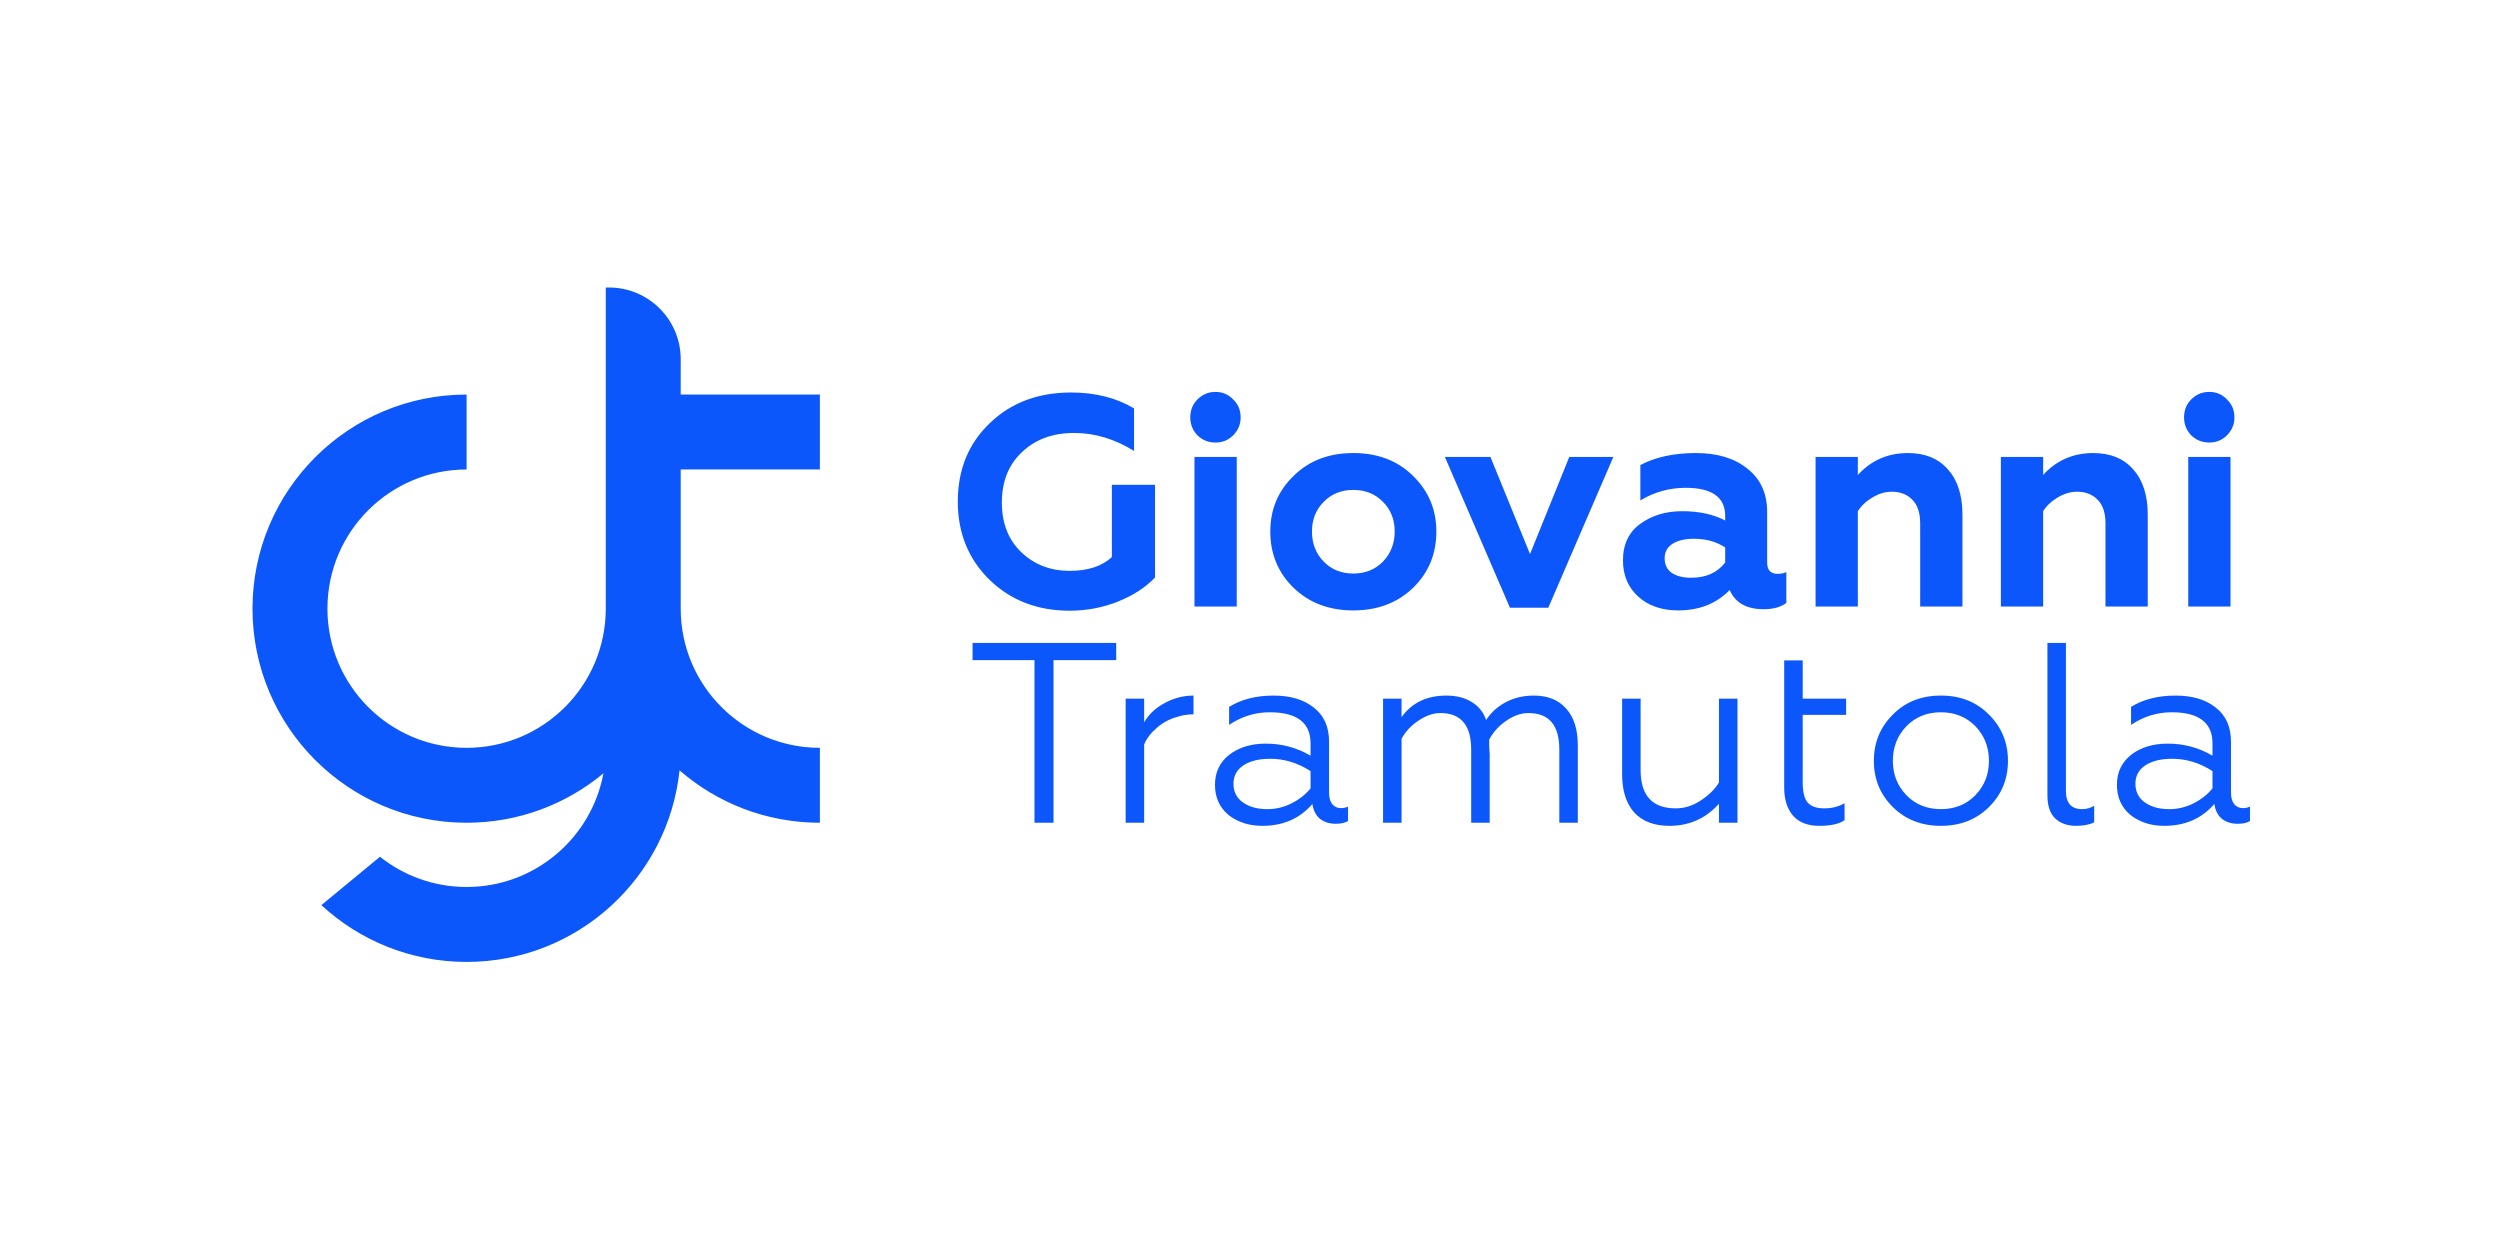
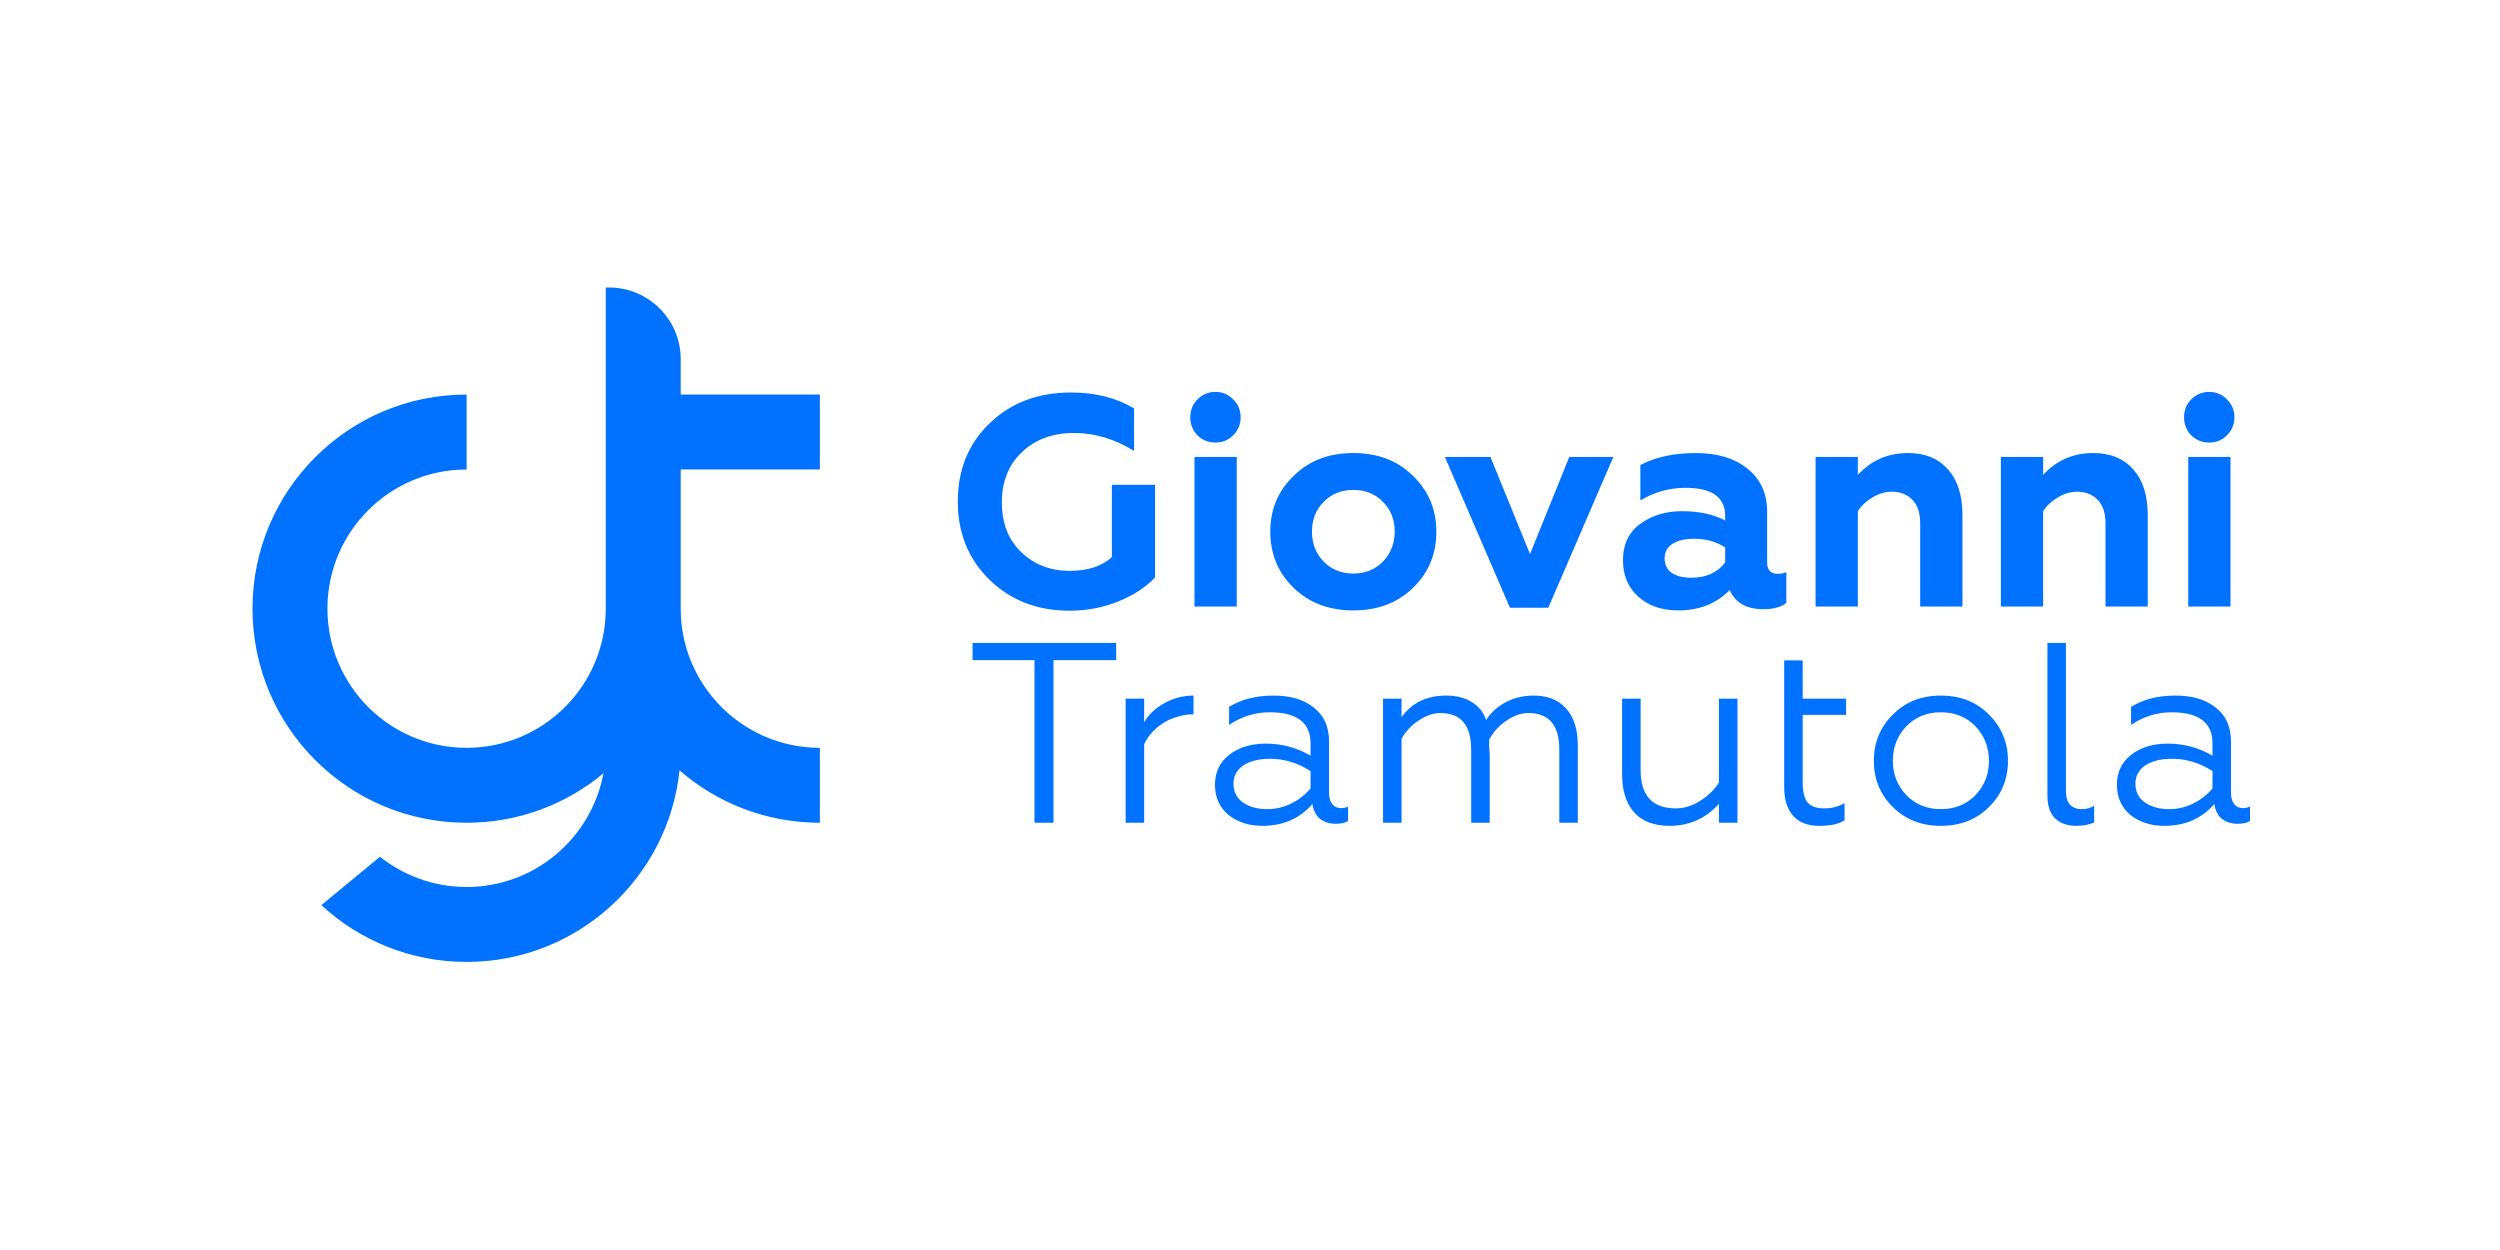
<svg xmlns="http://www.w3.org/2000/svg" fill="none" viewBox="0 0 1000 500">
-   <path fill="#0C57FB" d="M421.4 329.102h-7.605V264.05h-24.767v-6.886h57.448v6.886H421.4v65.052zM457.661 329.102h-7.399v-49.637h7.399v9.455c1.85-3.22 4.591-5.79 8.222-7.708 3.631-1.987 7.468-2.98 11.51-2.98v7.502c-2.261 0-4.316.308-6.166.925-3.152.822-5.926 2.261-8.324 4.316-2.398 1.987-4.145 4.248-5.242 6.783v31.344zM506.954 323.656c3.425 0 6.68-.788 9.763-2.364 3.083-1.576 5.584-3.563 7.502-5.961v-6.885c-5.07-3.289-10.448-4.933-16.135-4.933-4.522 0-8.119.891-10.791 2.672-2.603 1.781-3.905 4.213-3.905 7.297 0 3.22 1.268 5.72 3.803 7.502 2.535 1.781 5.789 2.672 9.763 2.672zm-2.056 6.68c-5.275 0-9.763-1.439-13.462-4.317-3.632-3.014-5.447-7.056-5.447-12.126 0-5.002 1.918-9.01 5.755-12.024 3.837-2.946 8.701-4.419 14.593-4.419 6.44 0 12.401 1.61 17.882 4.83v-4.933c0-8.29-5.447-12.435-16.34-12.435-5.824 0-11.236 1.678-16.238 5.035v-7.193c4.865-3.015 10.791-4.522 17.779-4.522 6.783 0 12.161 1.61 16.135 4.83 4.042 3.151 6.063 7.673 6.063 13.565v20.451c0 1.919.411 3.426 1.234 4.522.89 1.097 2.055 1.645 3.494 1.645 1.096 0 2.055-.206 2.877-.617v5.755c-1.096.754-2.74 1.131-4.933 1.131-2.466 0-4.556-.651-6.269-1.953-1.644-1.37-2.672-3.357-3.083-5.961-5.001 5.824-11.681 8.736-20.04 8.736zM560.625 329.102h-7.399v-49.637h7.399v7.399c4.111-5.755 10.071-8.632 17.882-8.632 4.042 0 7.433.856 10.174 2.569 2.809 1.713 4.727 4.111 5.755 7.194 1.918-2.946 4.522-5.31 7.81-7.091 3.358-1.782 7.126-2.672 11.305-2.672 5.55 0 9.866 1.747 12.949 5.241 3.083 3.426 4.625 8.324 4.625 14.696v30.933h-7.4v-29.289c0-9.729-4.111-14.593-12.332-14.593-3.015 0-6.029 1.062-9.044 3.186-2.946 2.055-5.172 4.556-6.68 7.502v2.364c.069.89.103 1.575.103 2.055.069.48.103.856.103 1.131v27.644h-7.4v-29.289c0-9.729-4.11-14.593-12.332-14.593-2.877 0-5.823 1.028-8.838 3.083-2.878 1.918-5.104 4.316-6.68 7.194v33.605zM687.591 312.968v-33.503h7.399v49.637h-7.399v-7.604c-5.276 5.892-11.887 8.838-19.835 8.838-6.097 0-10.791-1.782-14.079-5.344-3.22-3.632-4.83-8.736-4.83-15.313v-30.214h7.399v28.57c0 10.208 4.693 15.312 14.079 15.312 3.426 0 6.715-1.027 9.866-3.083 3.357-2.192 5.824-4.624 7.4-7.296zM727.653 330.336c-4.59 0-8.085-1.371-10.483-4.111-2.329-2.741-3.494-6.475-3.494-11.202v-50.871h7.4v15.313h17.368v6.474h-17.368v26.823c0 3.974.651 6.714 1.952 8.222 1.371 1.575 3.597 2.363 6.68 2.363 3.015 0 5.721-.685 8.119-2.055v6.783c-2.124 1.507-5.515 2.261-10.174 2.261zM757.039 285.939c5.002-5.138 11.442-7.707 19.321-7.707 7.879 0 14.319 2.569 19.32 7.707 5.002 5.002 7.503 11.134 7.503 18.396 0 7.262-2.501 13.394-7.503 18.396-5.069 5.07-11.51 7.605-19.32 7.605-7.811 0-14.251-2.535-19.321-7.605-5.001-5.002-7.502-11.134-7.502-18.396 0-7.262 2.501-13.394 7.502-18.396zm38.539 18.396c0-5.481-1.816-10.106-5.447-13.874-3.631-3.699-8.222-5.549-13.771-5.549-5.55 0-10.14 1.85-13.771 5.549-3.631 3.768-5.447 8.393-5.447 13.874 0 5.413 1.816 10.003 5.447 13.771 3.631 3.7 8.221 5.55 13.771 5.55 5.549 0 10.14-1.85 13.771-5.55 3.631-3.768 5.447-8.358 5.447-13.771zM830.375 330.336c-3.426 0-6.201-.994-8.325-2.981-2.055-1.986-3.083-5.07-3.083-9.249v-60.942h7.4v59.195c0 4.864 2.158 7.297 6.474 7.297 1.713 0 3.323-.446 4.83-1.336v6.577c-1.781.959-4.213 1.439-7.296 1.439zM867.73 323.656c3.426 0 6.68-.788 9.764-2.364 3.083-1.576 5.583-3.563 7.502-5.961v-6.885c-5.07-3.289-10.448-4.933-16.135-4.933-4.522 0-8.119.891-10.791 2.672-2.603 1.781-3.905 4.213-3.905 7.297 0 3.22 1.267 5.72 3.802 7.502 2.535 1.781 5.79 2.672 9.763 2.672zm-2.055 6.68c-5.275 0-9.763-1.439-13.463-4.317-3.631-3.014-5.446-7.056-5.446-12.126 0-5.002 1.918-9.01 5.755-12.024 3.836-2.946 8.701-4.419 14.593-4.419 6.44 0 12.401 1.61 17.882 4.83v-4.933c0-8.29-5.447-12.435-16.341-12.435-5.823 0-11.236 1.678-16.237 5.035v-7.193c4.864-3.015 10.791-4.522 17.779-4.522 6.783 0 12.161 1.61 16.135 4.83 4.042 3.151 6.063 7.673 6.063 13.565v20.451c0 1.919.411 3.426 1.233 4.522.891 1.097 2.056 1.645 3.494 1.645 1.097 0 2.056-.206 2.878-.617v5.755c-1.096.754-2.741 1.131-4.933 1.131-2.466 0-4.556-.651-6.269-1.953-1.644-1.37-2.672-3.357-3.083-5.961-5.001 5.824-11.681 8.736-20.04 8.736zM427.84 244.284c-12.789 0-23.42-4.077-31.892-12.23-8.553-8.313-12.829-18.784-12.829-31.413 0-12.789 4.276-23.26 12.829-31.413 8.472-8.153 19.303-12.23 32.492-12.23 9.671 0 18.064 2.119 25.178 6.355v17.025c-7.753-4.796-15.746-7.194-23.979-7.194-8.553 0-15.507 2.558-20.862 7.674-5.356 5.036-8.034 11.75-8.034 20.143 0 8.313 2.598 14.947 7.794 19.903 5.195 4.955 11.63 7.433 19.303 7.433 7.354 0 12.989-1.838 16.906-5.515v-28.895h17.265v37.048c-3.597 3.837-8.393 6.994-14.388 9.472-6.234 2.558-12.829 3.837-19.783 3.837zM494.695 242.605H477.79v-59.829h16.905v59.829zm-18.584-75.655c0-2.878.959-5.276 2.878-7.194 1.998-1.998 4.396-2.997 7.193-2.997 2.798 0 5.156.999 7.074 2.997 1.999 1.918 2.998 4.316 2.998 7.194 0 2.797-.999 5.195-2.998 7.194-1.918 1.918-4.276 2.877-7.074 2.877-2.797 0-5.195-.959-7.193-2.877-1.919-1.999-2.878-4.397-2.878-7.194zM524.786 212.631c0 4.796 1.558 8.792 4.676 11.989 3.117 3.198 7.074 4.796 11.87 4.796 4.795 0 8.752-1.598 11.869-4.796 3.118-3.277 4.676-7.273 4.676-11.989 0-4.796-1.558-8.753-4.676-11.87-3.117-3.197-7.074-4.796-11.869-4.796-4.796 0-8.753 1.599-11.87 4.796-3.118 3.117-4.676 7.074-4.676 11.87zm-16.666 0c0-8.873 3.117-16.306 9.352-22.301 6.155-6.075 14.108-9.112 23.86-9.112 9.751 0 17.704 3.037 23.859 9.112 6.235 6.075 9.352 13.508 9.352 22.301 0 8.952-3.117 16.466-9.352 22.54-6.235 5.995-14.188 8.993-23.859 8.993-9.672 0-17.625-2.998-23.86-8.993-6.235-6.074-9.352-13.588-9.352-22.54zM619.321 243.085h-15.347l-26.018-60.309h18.225l15.826 38.847 15.707-38.847h17.625l-26.018 60.309zM711.055 229.536c1.438 0 2.597-.24 3.477-.719v12.349c-2.159 1.679-5.196 2.518-9.113 2.518-6.794 0-11.31-2.558-13.548-7.673-5.275 5.435-12.15 8.153-20.622 8.153-6.555 0-11.87-1.839-15.947-5.516-4.076-3.676-6.114-8.512-6.114-14.507 0-6.395 2.318-11.27 6.954-14.628 4.636-3.357 10.191-5.035 16.665-5.035 6.795 0 12.55 1.239 17.266 3.717v-1.799c0-7.514-5.276-11.27-15.827-11.27-6.474 0-12.509 1.678-18.104 5.035v-14.147c6.074-3.198 13.468-4.796 22.181-4.796 8.632 0 15.506 2.078 20.622 6.234 5.275 4.157 7.913 9.912 7.913 17.265v20.263c0 3.038 1.399 4.556 4.197 4.556zm-20.982-4.556v-5.995c-3.517-2.318-7.674-3.477-12.47-3.477-3.597 0-6.474.68-8.632 2.039-2.079 1.358-3.118 3.277-3.118 5.755 0 2.557.96 4.516 2.878 5.875 1.918 1.278 4.516 1.918 7.793 1.918 5.915 0 10.431-2.038 13.549-6.115zM743.135 204.478v38.127h-16.906v-59.829h16.906v7.194c5.355-5.835 12.029-8.752 20.023-8.752 6.874 0 12.229 2.198 16.066 6.594 3.836 4.316 5.755 10.351 5.755 18.104v36.689h-16.906v-33.212c0-4.316-1.079-7.513-3.237-9.591-2.078-2.079-4.796-3.118-8.153-3.118-2.558 0-5.116.76-7.673 2.278-2.478 1.439-4.437 3.278-5.875 5.516zM817.251 204.478v38.127h-16.906v-59.829h16.906v7.194c5.355-5.835 12.03-8.752 20.023-8.752 6.874 0 12.229 2.198 16.066 6.594 3.837 4.316 5.755 10.351 5.755 18.104v36.689H842.19v-33.212c0-4.316-1.08-7.513-3.238-9.591-2.078-2.079-4.796-3.118-8.153-3.118-2.558 0-5.115.76-7.673 2.278-2.478 1.439-4.436 3.278-5.875 5.516zM892.206 242.605h-16.905v-59.829h16.905v59.829zm-18.584-75.655c0-2.878.959-5.276 2.878-7.194 1.998-1.998 4.396-2.997 7.194-2.997 2.797 0 5.155.999 7.074 2.997 1.998 1.918 2.997 4.316 2.997 7.194 0 2.797-.999 5.195-2.997 7.194-1.919 1.918-4.277 2.877-7.074 2.877-2.798 0-5.196-.959-7.194-2.877-1.919-1.999-2.878-4.397-2.878-7.194zM242.308 243.461c0 30.744-24.923 55.667-55.667 55.667-30.744 0-55.667-24.923-55.667-55.667 0-30.743 24.923-55.666 55.667-55.666V157.82c-47.298 0-85.641 38.343-85.641 85.641 0 47.299 38.343 85.641 85.641 85.641 20.813 0 39.892-7.424 54.733-19.769-4.793 25.87-27.475 45.462-54.733 45.462-13.098 0-25.14-4.524-34.648-12.095l-23.452 19.348c15.267 14.103 35.677 22.721 58.1 22.721 44.254 0 80.669-33.566 85.172-76.628 15.032 13.057 34.661 20.961 56.136 20.961v-29.974c-30.744 0-55.667-24.923-55.667-55.667v-55.666h55.667V157.82h-55.667v-14.13c0-15.845-12.845-28.69-28.69-28.69-.43 0-.859.009-1.284.028v128.433z" />
+   <path fill="#0072ff" d="M421.4 329.102h-7.605V264.05h-24.767v-6.886h57.448v6.886H421.4v65.052zM457.661 329.102h-7.399v-49.637h7.399v9.455c1.85-3.22 4.591-5.79 8.222-7.708 3.631-1.987 7.468-2.98 11.51-2.98v7.502c-2.261 0-4.316.308-6.166.925-3.152.822-5.926 2.261-8.324 4.316-2.398 1.987-4.145 4.248-5.242 6.783v31.344zM506.954 323.656c3.425 0 6.68-.788 9.763-2.364 3.083-1.576 5.584-3.563 7.502-5.961v-6.885c-5.07-3.289-10.448-4.933-16.135-4.933-4.522 0-8.119.891-10.791 2.672-2.603 1.781-3.905 4.213-3.905 7.297 0 3.22 1.268 5.72 3.803 7.502 2.535 1.781 5.789 2.672 9.763 2.672zm-2.056 6.68c-5.275 0-9.763-1.439-13.462-4.317-3.632-3.014-5.447-7.056-5.447-12.126 0-5.002 1.918-9.01 5.755-12.024 3.837-2.946 8.701-4.419 14.593-4.419 6.44 0 12.401 1.61 17.882 4.83v-4.933c0-8.29-5.447-12.435-16.34-12.435-5.824 0-11.236 1.678-16.238 5.035v-7.193c4.865-3.015 10.791-4.522 17.779-4.522 6.783 0 12.161 1.61 16.135 4.83 4.042 3.151 6.063 7.673 6.063 13.565v20.451c0 1.919.411 3.426 1.234 4.522.89 1.097 2.055 1.645 3.494 1.645 1.096 0 2.055-.206 2.877-.617v5.755c-1.096.754-2.74 1.131-4.933 1.131-2.466 0-4.556-.651-6.269-1.953-1.644-1.37-2.672-3.357-3.083-5.961-5.001 5.824-11.681 8.736-20.04 8.736zM560.625 329.102h-7.399v-49.637h7.399v7.399c4.111-5.755 10.071-8.632 17.882-8.632 4.042 0 7.433.856 10.174 2.569 2.809 1.713 4.727 4.111 5.755 7.194 1.918-2.946 4.522-5.31 7.81-7.091 3.358-1.782 7.126-2.672 11.305-2.672 5.55 0 9.866 1.747 12.949 5.241 3.083 3.426 4.625 8.324 4.625 14.696v30.933h-7.4v-29.289c0-9.729-4.111-14.593-12.332-14.593-3.015 0-6.029 1.062-9.044 3.186-2.946 2.055-5.172 4.556-6.68 7.502v2.364c.069.89.103 1.575.103 2.055.069.48.103.856.103 1.131v27.644h-7.4v-29.289c0-9.729-4.11-14.593-12.332-14.593-2.877 0-5.823 1.028-8.838 3.083-2.878 1.918-5.104 4.316-6.68 7.194v33.605zM687.591 312.968v-33.503h7.399v49.637h-7.399v-7.604c-5.276 5.892-11.887 8.838-19.835 8.838-6.097 0-10.791-1.782-14.079-5.344-3.22-3.632-4.83-8.736-4.83-15.313v-30.214h7.399v28.57c0 10.208 4.693 15.312 14.079 15.312 3.426 0 6.715-1.027 9.866-3.083 3.357-2.192 5.824-4.624 7.4-7.296zM727.653 330.336c-4.59 0-8.085-1.371-10.483-4.111-2.329-2.741-3.494-6.475-3.494-11.202v-50.871h7.4v15.313h17.368v6.474h-17.368v26.823c0 3.974.651 6.714 1.952 8.222 1.371 1.575 3.597 2.363 6.68 2.363 3.015 0 5.721-.685 8.119-2.055v6.783c-2.124 1.507-5.515 2.261-10.174 2.261zM757.039 285.939c5.002-5.138 11.442-7.707 19.321-7.707 7.879 0 14.319 2.569 19.32 7.707 5.002 5.002 7.503 11.134 7.503 18.396 0 7.262-2.501 13.394-7.503 18.396-5.069 5.07-11.51 7.605-19.32 7.605-7.811 0-14.251-2.535-19.321-7.605-5.001-5.002-7.502-11.134-7.502-18.396 0-7.262 2.501-13.394 7.502-18.396zm38.539 18.396c0-5.481-1.816-10.106-5.447-13.874-3.631-3.699-8.222-5.549-13.771-5.549-5.55 0-10.14 1.85-13.771 5.549-3.631 3.768-5.447 8.393-5.447 13.874 0 5.413 1.816 10.003 5.447 13.771 3.631 3.7 8.221 5.55 13.771 5.55 5.549 0 10.14-1.85 13.771-5.55 3.631-3.768 5.447-8.358 5.447-13.771zM830.375 330.336c-3.426 0-6.201-.994-8.325-2.981-2.055-1.986-3.083-5.07-3.083-9.249v-60.942h7.4v59.195c0 4.864 2.158 7.297 6.474 7.297 1.713 0 3.323-.446 4.83-1.336v6.577c-1.781.959-4.213 1.439-7.296 1.439zM867.73 323.656c3.426 0 6.68-.788 9.764-2.364 3.083-1.576 5.583-3.563 7.502-5.961v-6.885c-5.07-3.289-10.448-4.933-16.135-4.933-4.522 0-8.119.891-10.791 2.672-2.603 1.781-3.905 4.213-3.905 7.297 0 3.22 1.267 5.72 3.802 7.502 2.535 1.781 5.79 2.672 9.763 2.672zm-2.055 6.68c-5.275 0-9.763-1.439-13.463-4.317-3.631-3.014-5.446-7.056-5.446-12.126 0-5.002 1.918-9.01 5.755-12.024 3.836-2.946 8.701-4.419 14.593-4.419 6.44 0 12.401 1.61 17.882 4.83v-4.933c0-8.29-5.447-12.435-16.341-12.435-5.823 0-11.236 1.678-16.237 5.035v-7.193c4.864-3.015 10.791-4.522 17.779-4.522 6.783 0 12.161 1.61 16.135 4.83 4.042 3.151 6.063 7.673 6.063 13.565v20.451c0 1.919.411 3.426 1.233 4.522.891 1.097 2.056 1.645 3.494 1.645 1.097 0 2.056-.206 2.878-.617v5.755c-1.096.754-2.741 1.131-4.933 1.131-2.466 0-4.556-.651-6.269-1.953-1.644-1.37-2.672-3.357-3.083-5.961-5.001 5.824-11.681 8.736-20.04 8.736zM427.84 244.284c-12.789 0-23.42-4.077-31.892-12.23-8.553-8.313-12.829-18.784-12.829-31.413 0-12.789 4.276-23.26 12.829-31.413 8.472-8.153 19.303-12.23 32.492-12.23 9.671 0 18.064 2.119 25.178 6.355v17.025c-7.753-4.796-15.746-7.194-23.979-7.194-8.553 0-15.507 2.558-20.862 7.674-5.356 5.036-8.034 11.75-8.034 20.143 0 8.313 2.598 14.947 7.794 19.903 5.195 4.955 11.63 7.433 19.303 7.433 7.354 0 12.989-1.838 16.906-5.515v-28.895h17.265v37.048c-3.597 3.837-8.393 6.994-14.388 9.472-6.234 2.558-12.829 3.837-19.783 3.837zM494.695 242.605H477.79v-59.829h16.905v59.829zm-18.584-75.655c0-2.878.959-5.276 2.878-7.194 1.998-1.998 4.396-2.997 7.193-2.997 2.798 0 5.156.999 7.074 2.997 1.999 1.918 2.998 4.316 2.998 7.194 0 2.797-.999 5.195-2.998 7.194-1.918 1.918-4.276 2.877-7.074 2.877-2.797 0-5.195-.959-7.193-2.877-1.919-1.999-2.878-4.397-2.878-7.194zM524.786 212.631c0 4.796 1.558 8.792 4.676 11.989 3.117 3.198 7.074 4.796 11.87 4.796 4.795 0 8.752-1.598 11.869-4.796 3.118-3.277 4.676-7.273 4.676-11.989 0-4.796-1.558-8.753-4.676-11.87-3.117-3.197-7.074-4.796-11.869-4.796-4.796 0-8.753 1.599-11.87 4.796-3.118 3.117-4.676 7.074-4.676 11.87zm-16.666 0c0-8.873 3.117-16.306 9.352-22.301 6.155-6.075 14.108-9.112 23.86-9.112 9.751 0 17.704 3.037 23.859 9.112 6.235 6.075 9.352 13.508 9.352 22.301 0 8.952-3.117 16.466-9.352 22.54-6.235 5.995-14.188 8.993-23.859 8.993-9.672 0-17.625-2.998-23.86-8.993-6.235-6.074-9.352-13.588-9.352-22.54zM619.321 243.085h-15.347l-26.018-60.309h18.225l15.826 38.847 15.707-38.847h17.625l-26.018 60.309zM711.055 229.536c1.438 0 2.597-.24 3.477-.719v12.349c-2.159 1.679-5.196 2.518-9.113 2.518-6.794 0-11.31-2.558-13.548-7.673-5.275 5.435-12.15 8.153-20.622 8.153-6.555 0-11.87-1.839-15.947-5.516-4.076-3.676-6.114-8.512-6.114-14.507 0-6.395 2.318-11.27 6.954-14.628 4.636-3.357 10.191-5.035 16.665-5.035 6.795 0 12.55 1.239 17.266 3.717v-1.799c0-7.514-5.276-11.27-15.827-11.27-6.474 0-12.509 1.678-18.104 5.035v-14.147c6.074-3.198 13.468-4.796 22.181-4.796 8.632 0 15.506 2.078 20.622 6.234 5.275 4.157 7.913 9.912 7.913 17.265v20.263c0 3.038 1.399 4.556 4.197 4.556zm-20.982-4.556v-5.995c-3.517-2.318-7.674-3.477-12.47-3.477-3.597 0-6.474.68-8.632 2.039-2.079 1.358-3.118 3.277-3.118 5.755 0 2.557.96 4.516 2.878 5.875 1.918 1.278 4.516 1.918 7.793 1.918 5.915 0 10.431-2.038 13.549-6.115zM743.135 204.478v38.127h-16.906v-59.829h16.906v7.194c5.355-5.835 12.029-8.752 20.023-8.752 6.874 0 12.229 2.198 16.066 6.594 3.836 4.316 5.755 10.351 5.755 18.104v36.689h-16.906v-33.212c0-4.316-1.079-7.513-3.237-9.591-2.078-2.079-4.796-3.118-8.153-3.118-2.558 0-5.116.76-7.673 2.278-2.478 1.439-4.437 3.278-5.875 5.516zM817.251 204.478v38.127h-16.906v-59.829h16.906v7.194c5.355-5.835 12.03-8.752 20.023-8.752 6.874 0 12.229 2.198 16.066 6.594 3.837 4.316 5.755 10.351 5.755 18.104v36.689H842.19v-33.212c0-4.316-1.08-7.513-3.238-9.591-2.078-2.079-4.796-3.118-8.153-3.118-2.558 0-5.115.76-7.673 2.278-2.478 1.439-4.436 3.278-5.875 5.516zM892.206 242.605h-16.905v-59.829h16.905v59.829zm-18.584-75.655c0-2.878.959-5.276 2.878-7.194 1.998-1.998 4.396-2.997 7.194-2.997 2.797 0 5.155.999 7.074 2.997 1.998 1.918 2.997 4.316 2.997 7.194 0 2.797-.999 5.195-2.997 7.194-1.919 1.918-4.277 2.877-7.074 2.877-2.798 0-5.196-.959-7.194-2.877-1.919-1.999-2.878-4.397-2.878-7.194zM242.308 243.461c0 30.744-24.923 55.667-55.667 55.667-30.744 0-55.667-24.923-55.667-55.667 0-30.743 24.923-55.666 55.667-55.666V157.82c-47.298 0-85.641 38.343-85.641 85.641 0 47.299 38.343 85.641 85.641 85.641 20.813 0 39.892-7.424 54.733-19.769-4.793 25.87-27.475 45.462-54.733 45.462-13.098 0-25.14-4.524-34.648-12.095l-23.452 19.348c15.267 14.103 35.677 22.721 58.1 22.721 44.254 0 80.669-33.566 85.172-76.628 15.032 13.057 34.661 20.961 56.136 20.961v-29.974c-30.744 0-55.667-24.923-55.667-55.667v-55.666h55.667V157.82h-55.667v-14.13c0-15.845-12.845-28.69-28.69-28.69-.43 0-.859.009-1.284.028v128.433z" />
</svg>
